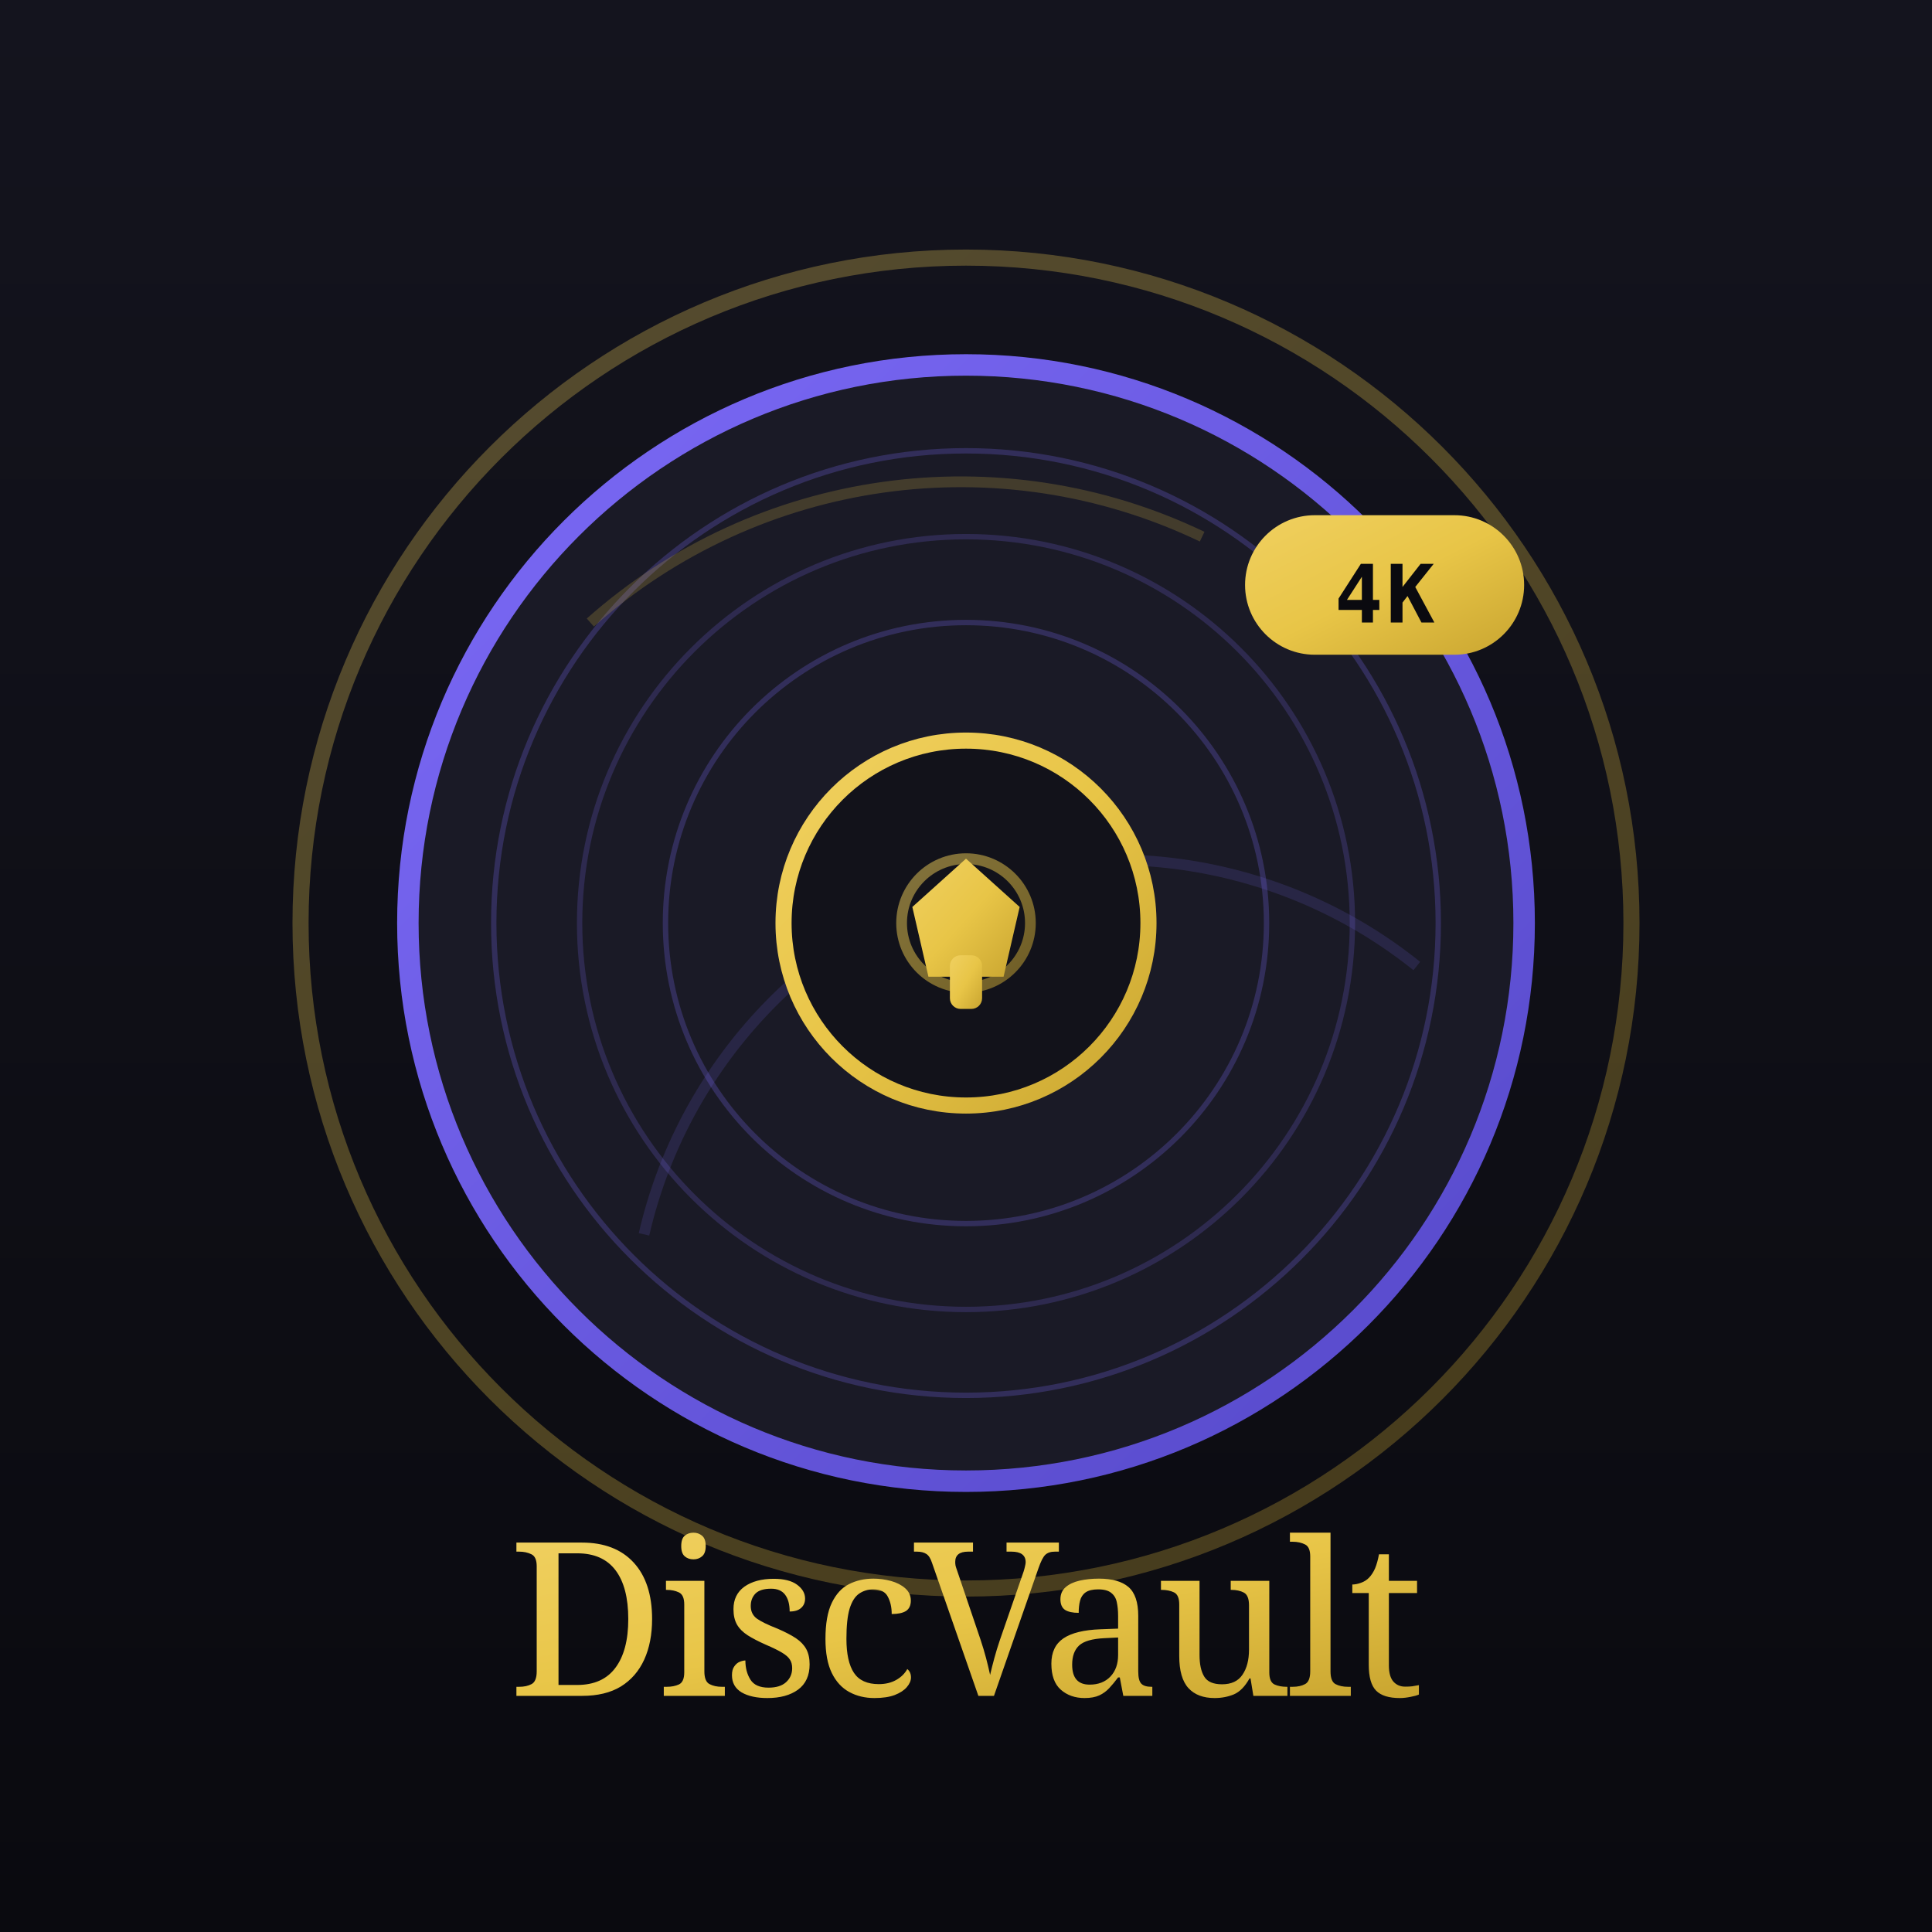
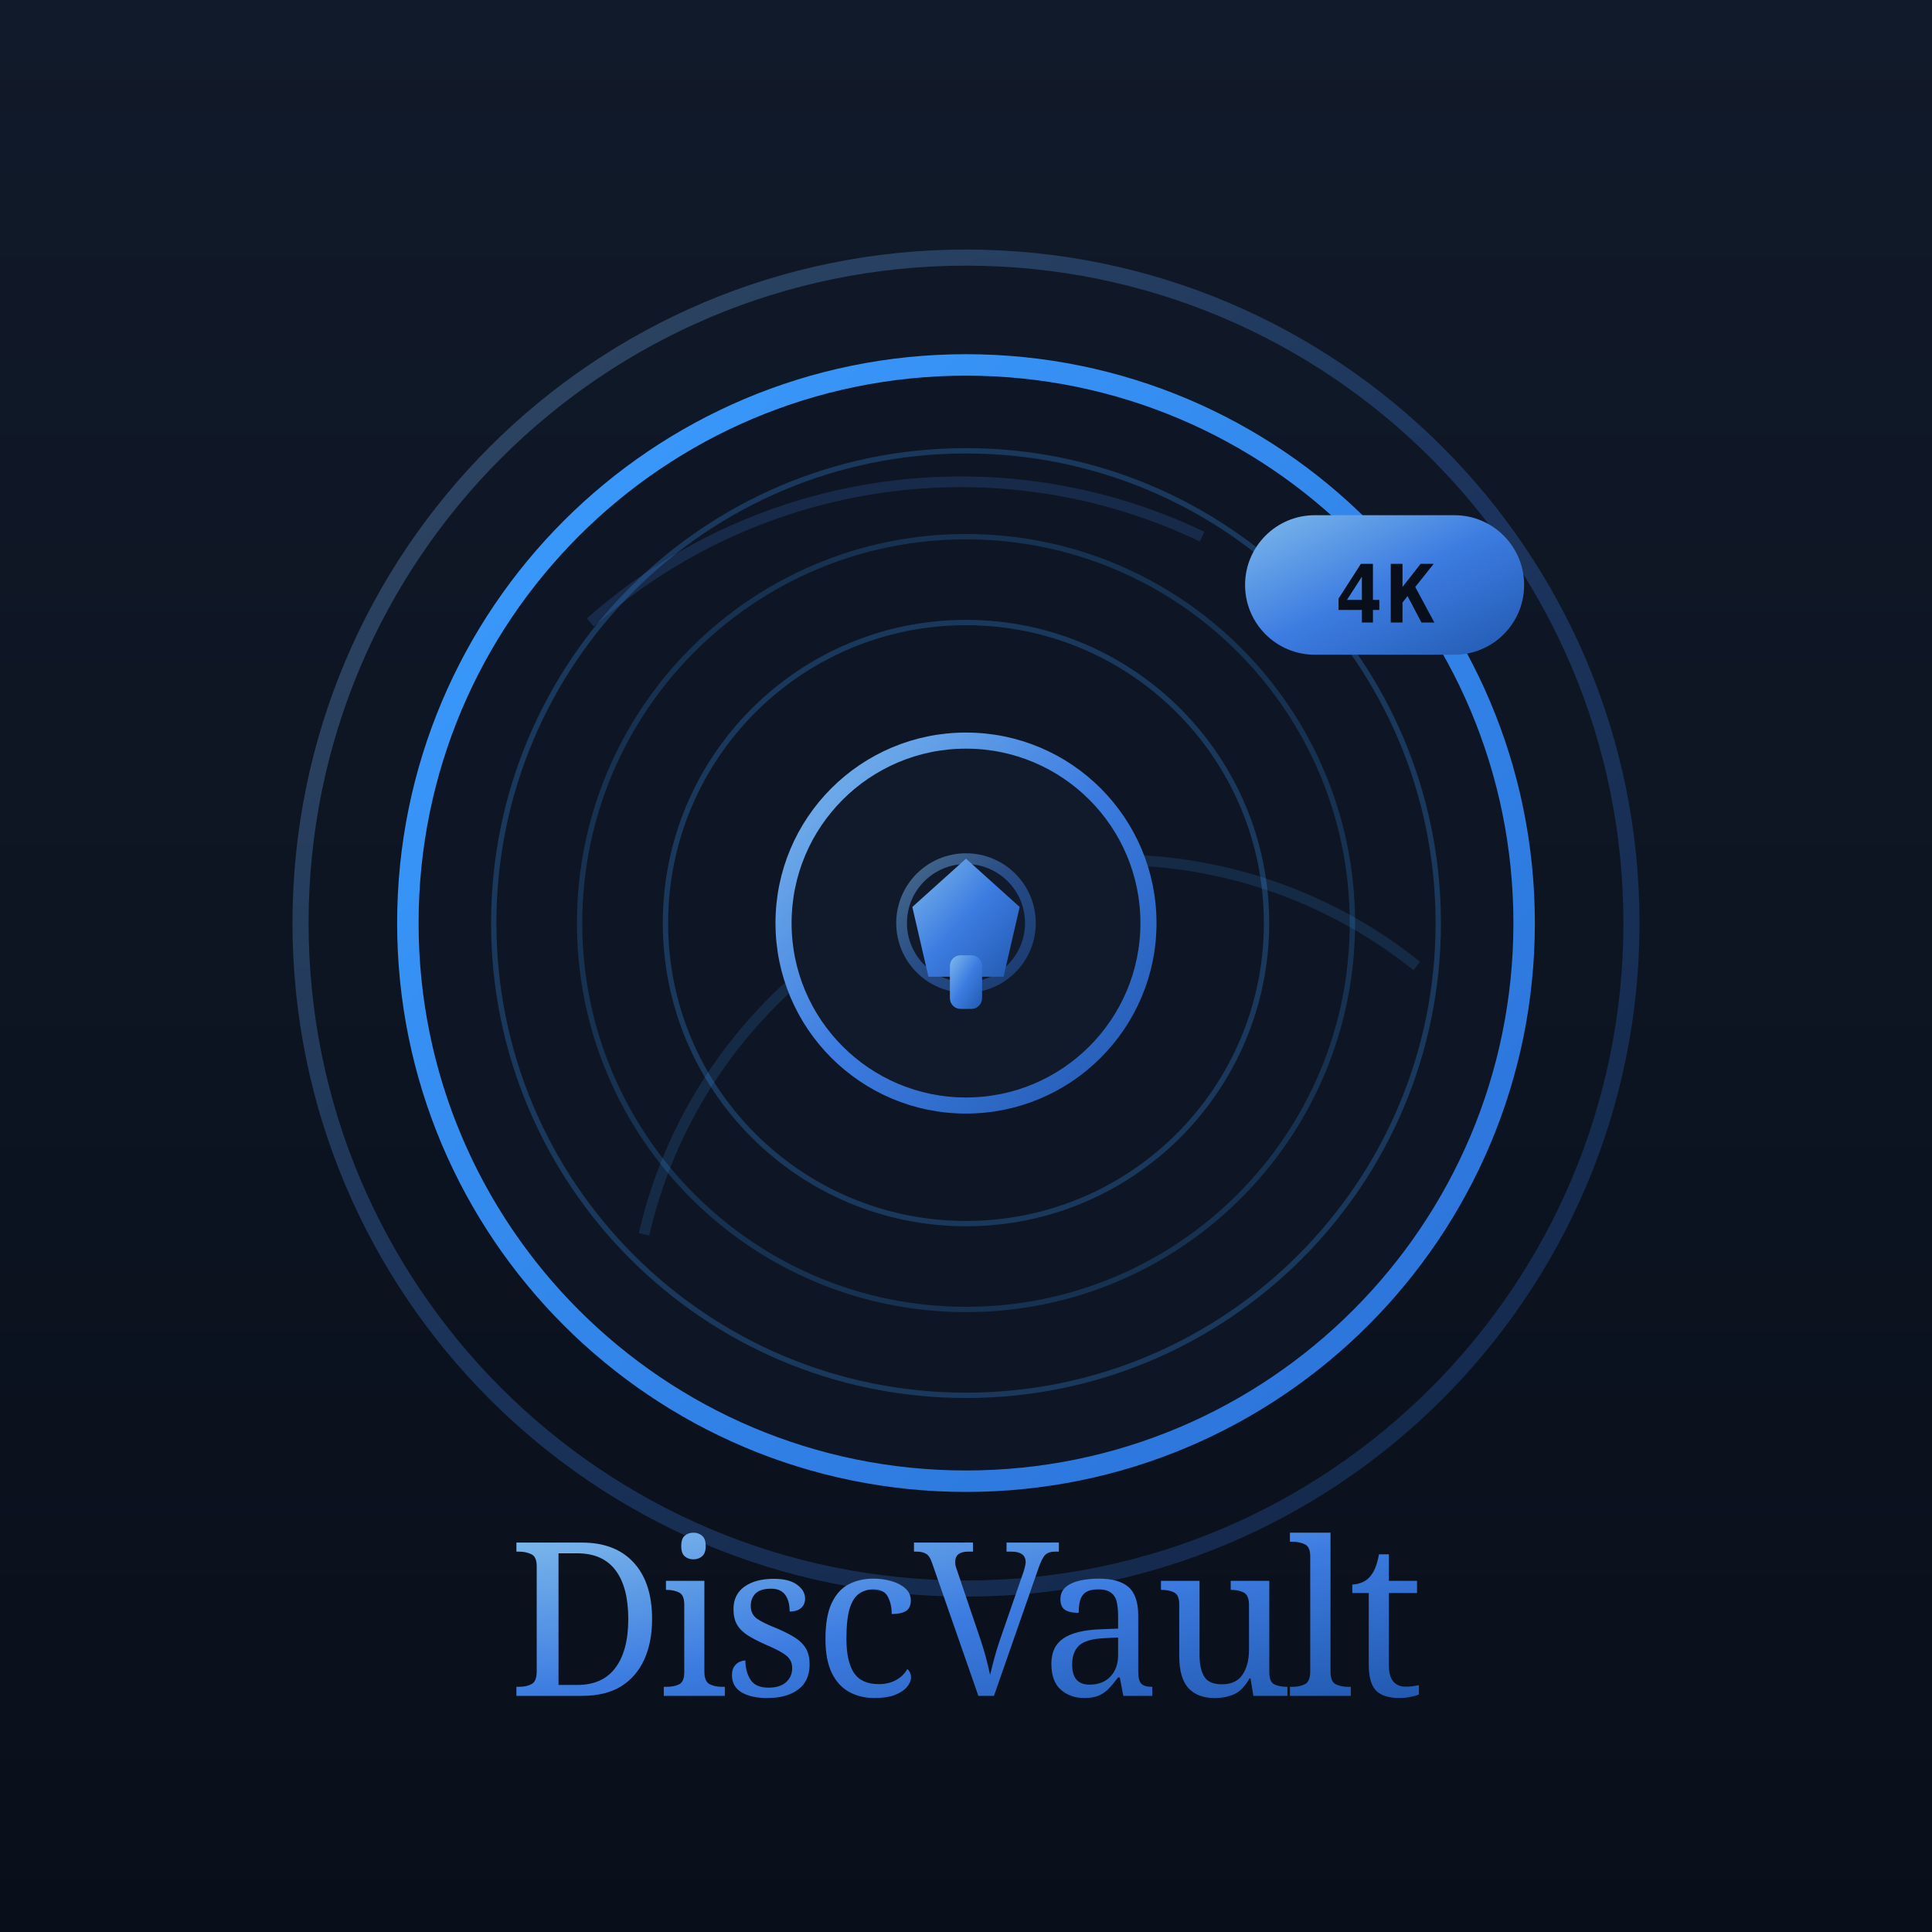
<svg xmlns="http://www.w3.org/2000/svg" viewBox="0 0 180 180">
  <defs>
    <linearGradient id="ig" x1="0%" y1="0%" x2="100%" y2="100%">
-       <stop offset="0%" stop-color="#f0d060" />
-       <stop offset="50%" stop-color="#e8c547" />
-       <stop offset="100%" stop-color="#c9a530" />
+       <stop offset="0%" stop-color="#7EB9EB" />
+       <stop offset="50%" stop-color="#3C7CE1" />
+       <stop offset="100%" stop-color="#2259B0" />
    </linearGradient>
    <linearGradient id="dg" x1="0%" y1="0%" x2="100%" y2="100%">
-       <stop offset="0%" stop-color="#7c6af7" />
-       <stop offset="100%" stop-color="#5548c8" />
+       <stop offset="0%" stop-color="#3B9EFF" />
+       <stop offset="100%" stop-color="#2A6FD6" />
    </linearGradient>
    <linearGradient id="bg" x1="0%" y1="0%" x2="0%" y2="100%">
-       <stop offset="0%" stop-color="#14141e" />
-       <stop offset="100%" stop-color="#0a0a0f" />
+       <stop offset="0%" stop-color="#111A2A" />
+       <stop offset="100%" stop-color="#090F1A" />
    </linearGradient>
  </defs>
  <rect width="180" height="180" fill="url(#bg)" />
  <circle cx="90" cy="86" r="62" fill="none" stroke="url(#ig)" stroke-width="1.5" opacity="0.3" />
-   <circle cx="90" cy="86" r="52" fill="#1a1a26" stroke="url(#dg)" stroke-width="2" />
-   <circle cx="90" cy="86" r="44" fill="none" stroke="#7c6af7" stroke-width="0.5" opacity="0.25" />
-   <circle cx="90" cy="86" r="36" fill="none" stroke="#7c6af7" stroke-width="0.5" opacity="0.2" />
-   <circle cx="90" cy="86" r="28" fill="none" stroke="#7c6af7" stroke-width="0.5" opacity="0.25" />
-   <path d="M 55 58 A 52 52 0 0 1 112 50" fill="none" stroke="#e8c547" stroke-width="1" opacity="0.2" />
-   <path d="M 60 115 A 45 45 0 0 1 132 90" fill="none" stroke="#7c6af7" stroke-width="1" opacity="0.15" />
-   <circle cx="90" cy="86" r="17" fill="#12121a" stroke="url(#ig)" stroke-width="1.5" />
+   <circle cx="90" cy="86" r="52" fill="#0E1524" stroke="url(#dg)" stroke-width="2" />
+   <circle cx="90" cy="86" r="44" fill="none" stroke="#3B9EFF" stroke-width="0.5" opacity="0.25" />
+   <circle cx="90" cy="86" r="36" fill="none" stroke="#3B9EFF" stroke-width="0.5" opacity="0.2" />
+   <circle cx="90" cy="86" r="28" fill="none" stroke="#3B9EFF" stroke-width="0.5" opacity="0.25" />
+   <path d="M 55 58 A 52 52 0 0 1 112 50" fill="none" stroke="#3C7CE1" stroke-width="1" opacity="0.2" />
+   <path d="M 60 115 A 45 45 0 0 1 132 90" fill="none" stroke="#3B9EFF" stroke-width="1" opacity="0.15" />
+   <circle cx="90" cy="86" r="17" fill="#111A2A" stroke="url(#ig)" stroke-width="1.5" />
  <circle cx="90" cy="86" r="6" fill="none" stroke="url(#ig)" stroke-width="1" opacity="0.5" />
  <path d="M 90 80 L 95 84.5 L 93.5 91 L 86.5 91 L 85 84.5 Z" fill="url(#ig)" />
  <rect x="88.5" y="89" width="3" height="5" rx="1" fill="url(#ig)" />
  <rect x="116" y="48" width="26" height="13" rx="6.5" fill="url(#ig)" />
-   <text x="129" y="58" text-anchor="middle" font-family="'SF Mono', 'DM Mono', monospace" font-size="7.5" font-weight="700" fill="#0a0a0f" letter-spacing="0.3">4K</text>
+   <text x="129" y="58" text-anchor="middle" font-family="'SF Mono', 'DM Mono', monospace" font-size="7.5" font-weight="700" fill="#090F1A" letter-spacing="0.3">4K</text>
  <text x="90" y="158" text-anchor="middle" font-family="Georgia, 'DM Serif Display', serif" font-size="20" fill="url(#ig)" letter-spacing="-0.5">DiscVault</text>
</svg>
